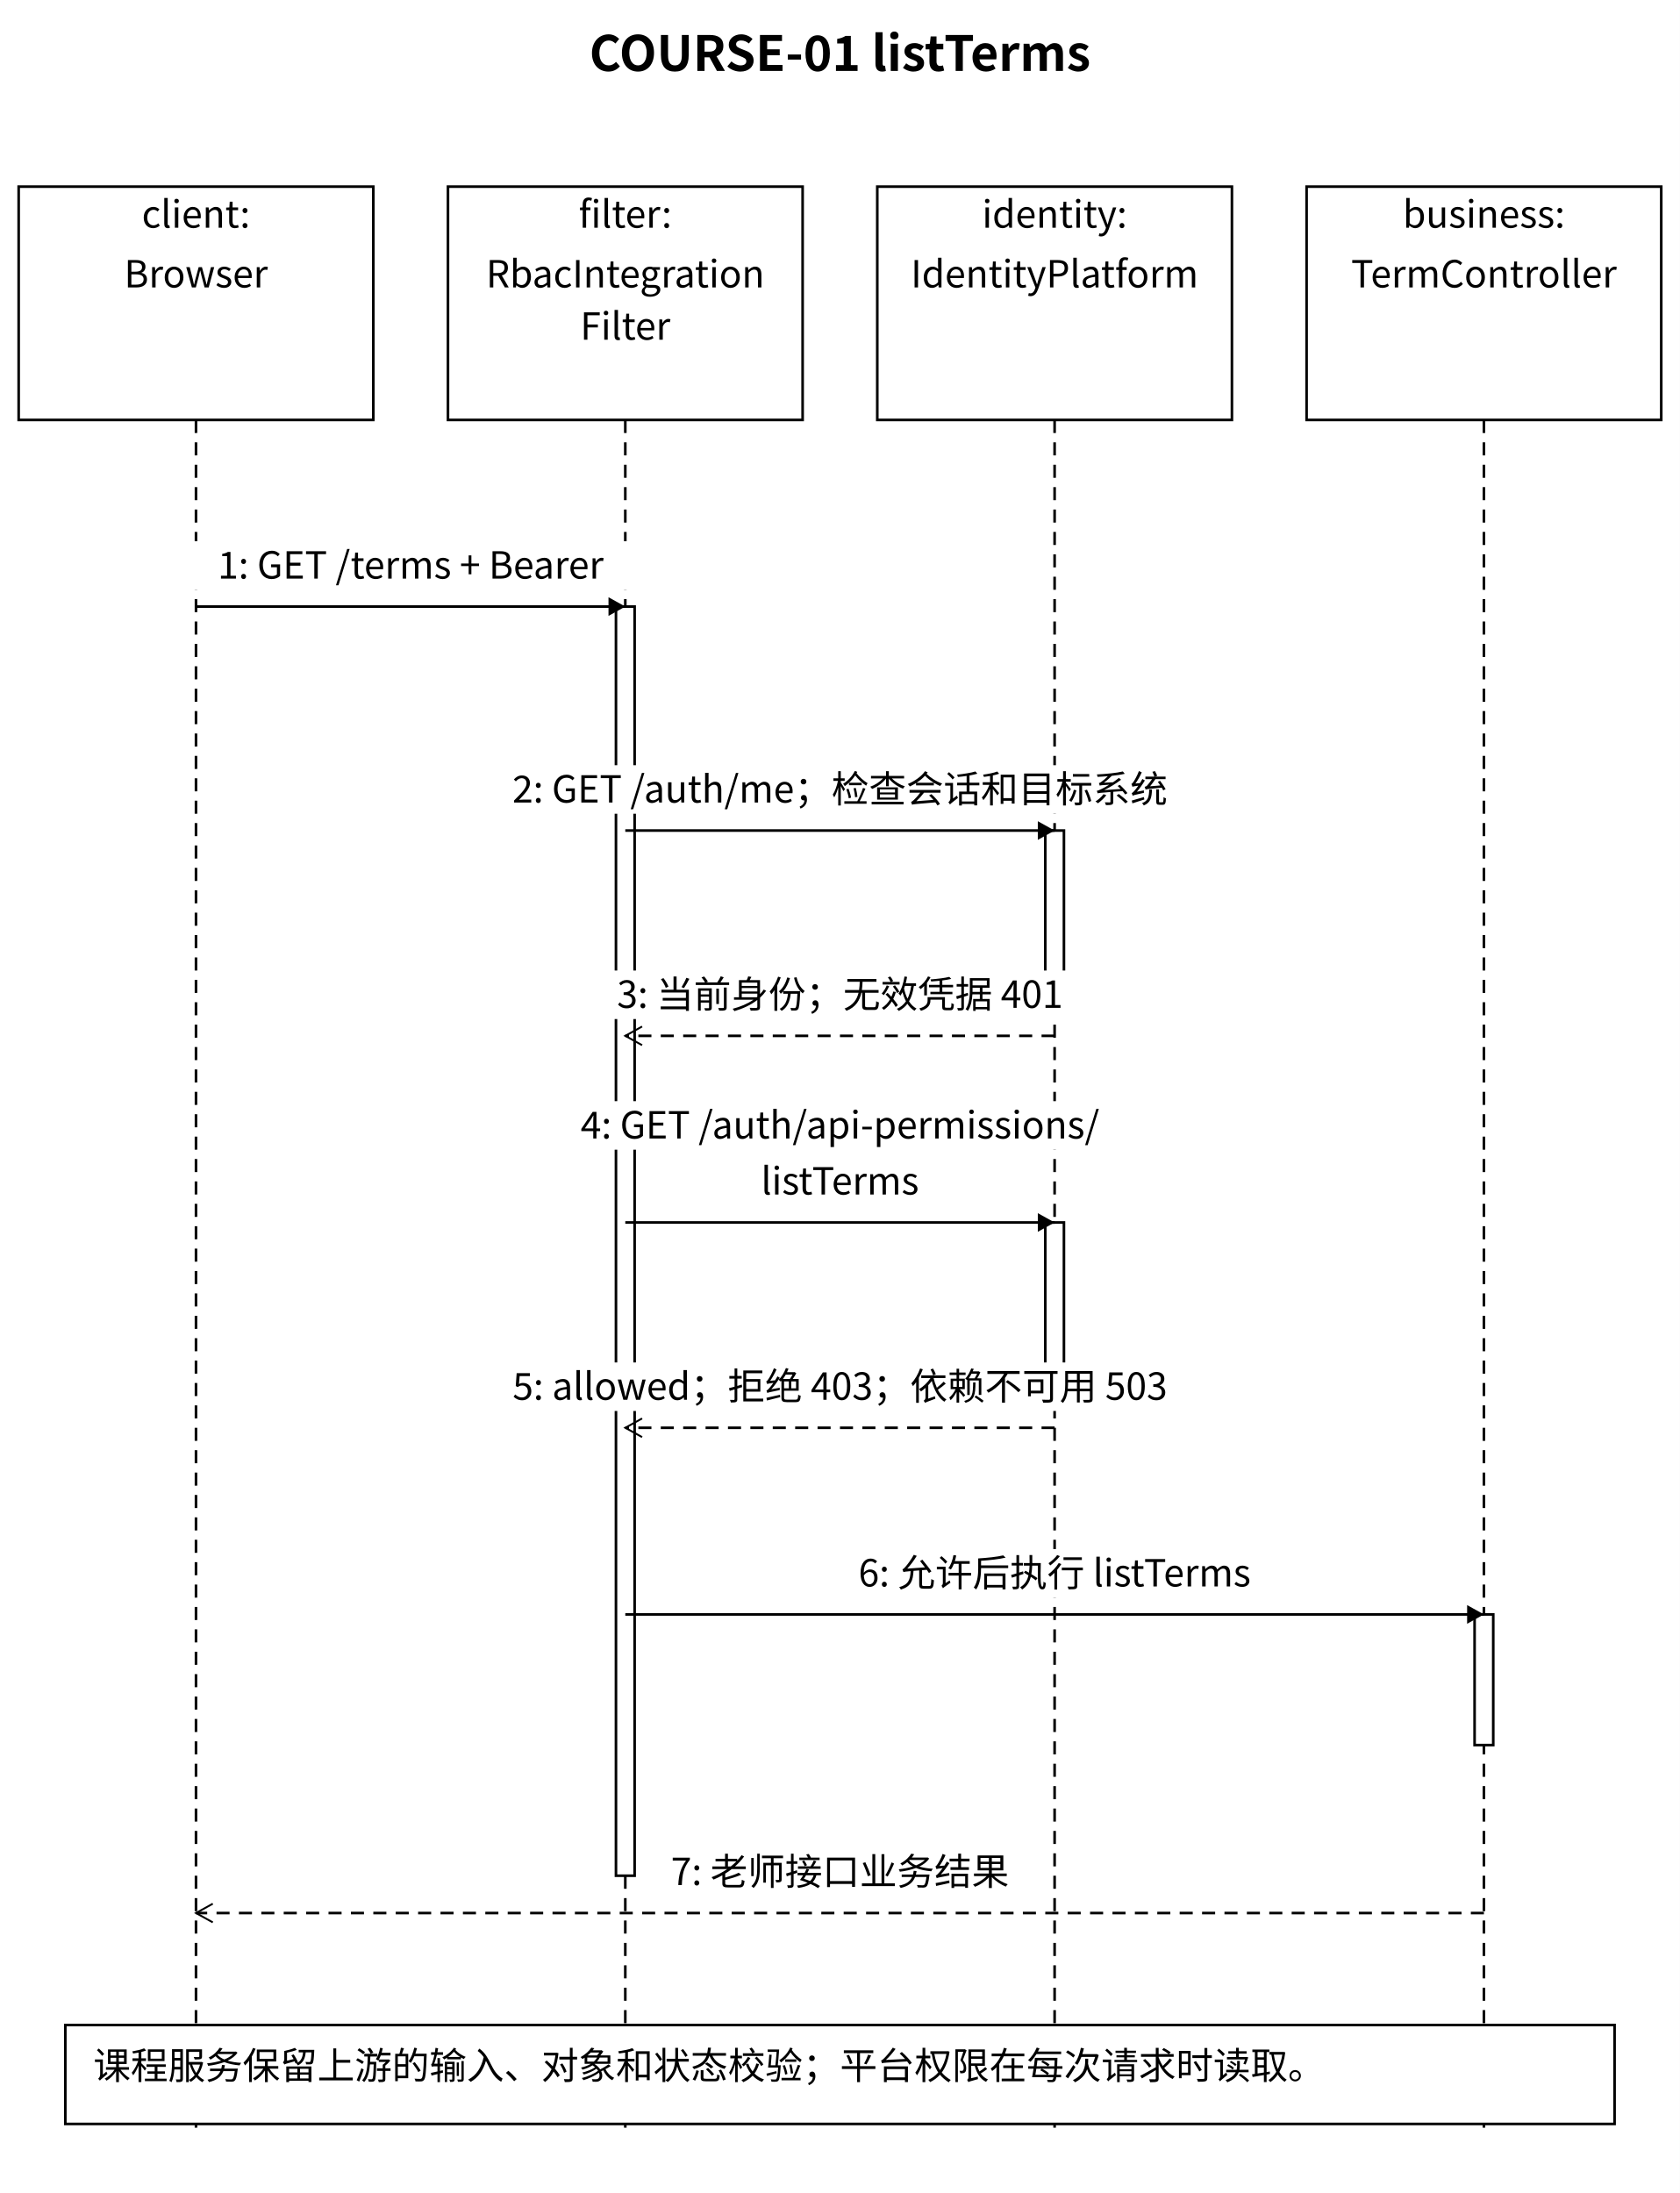
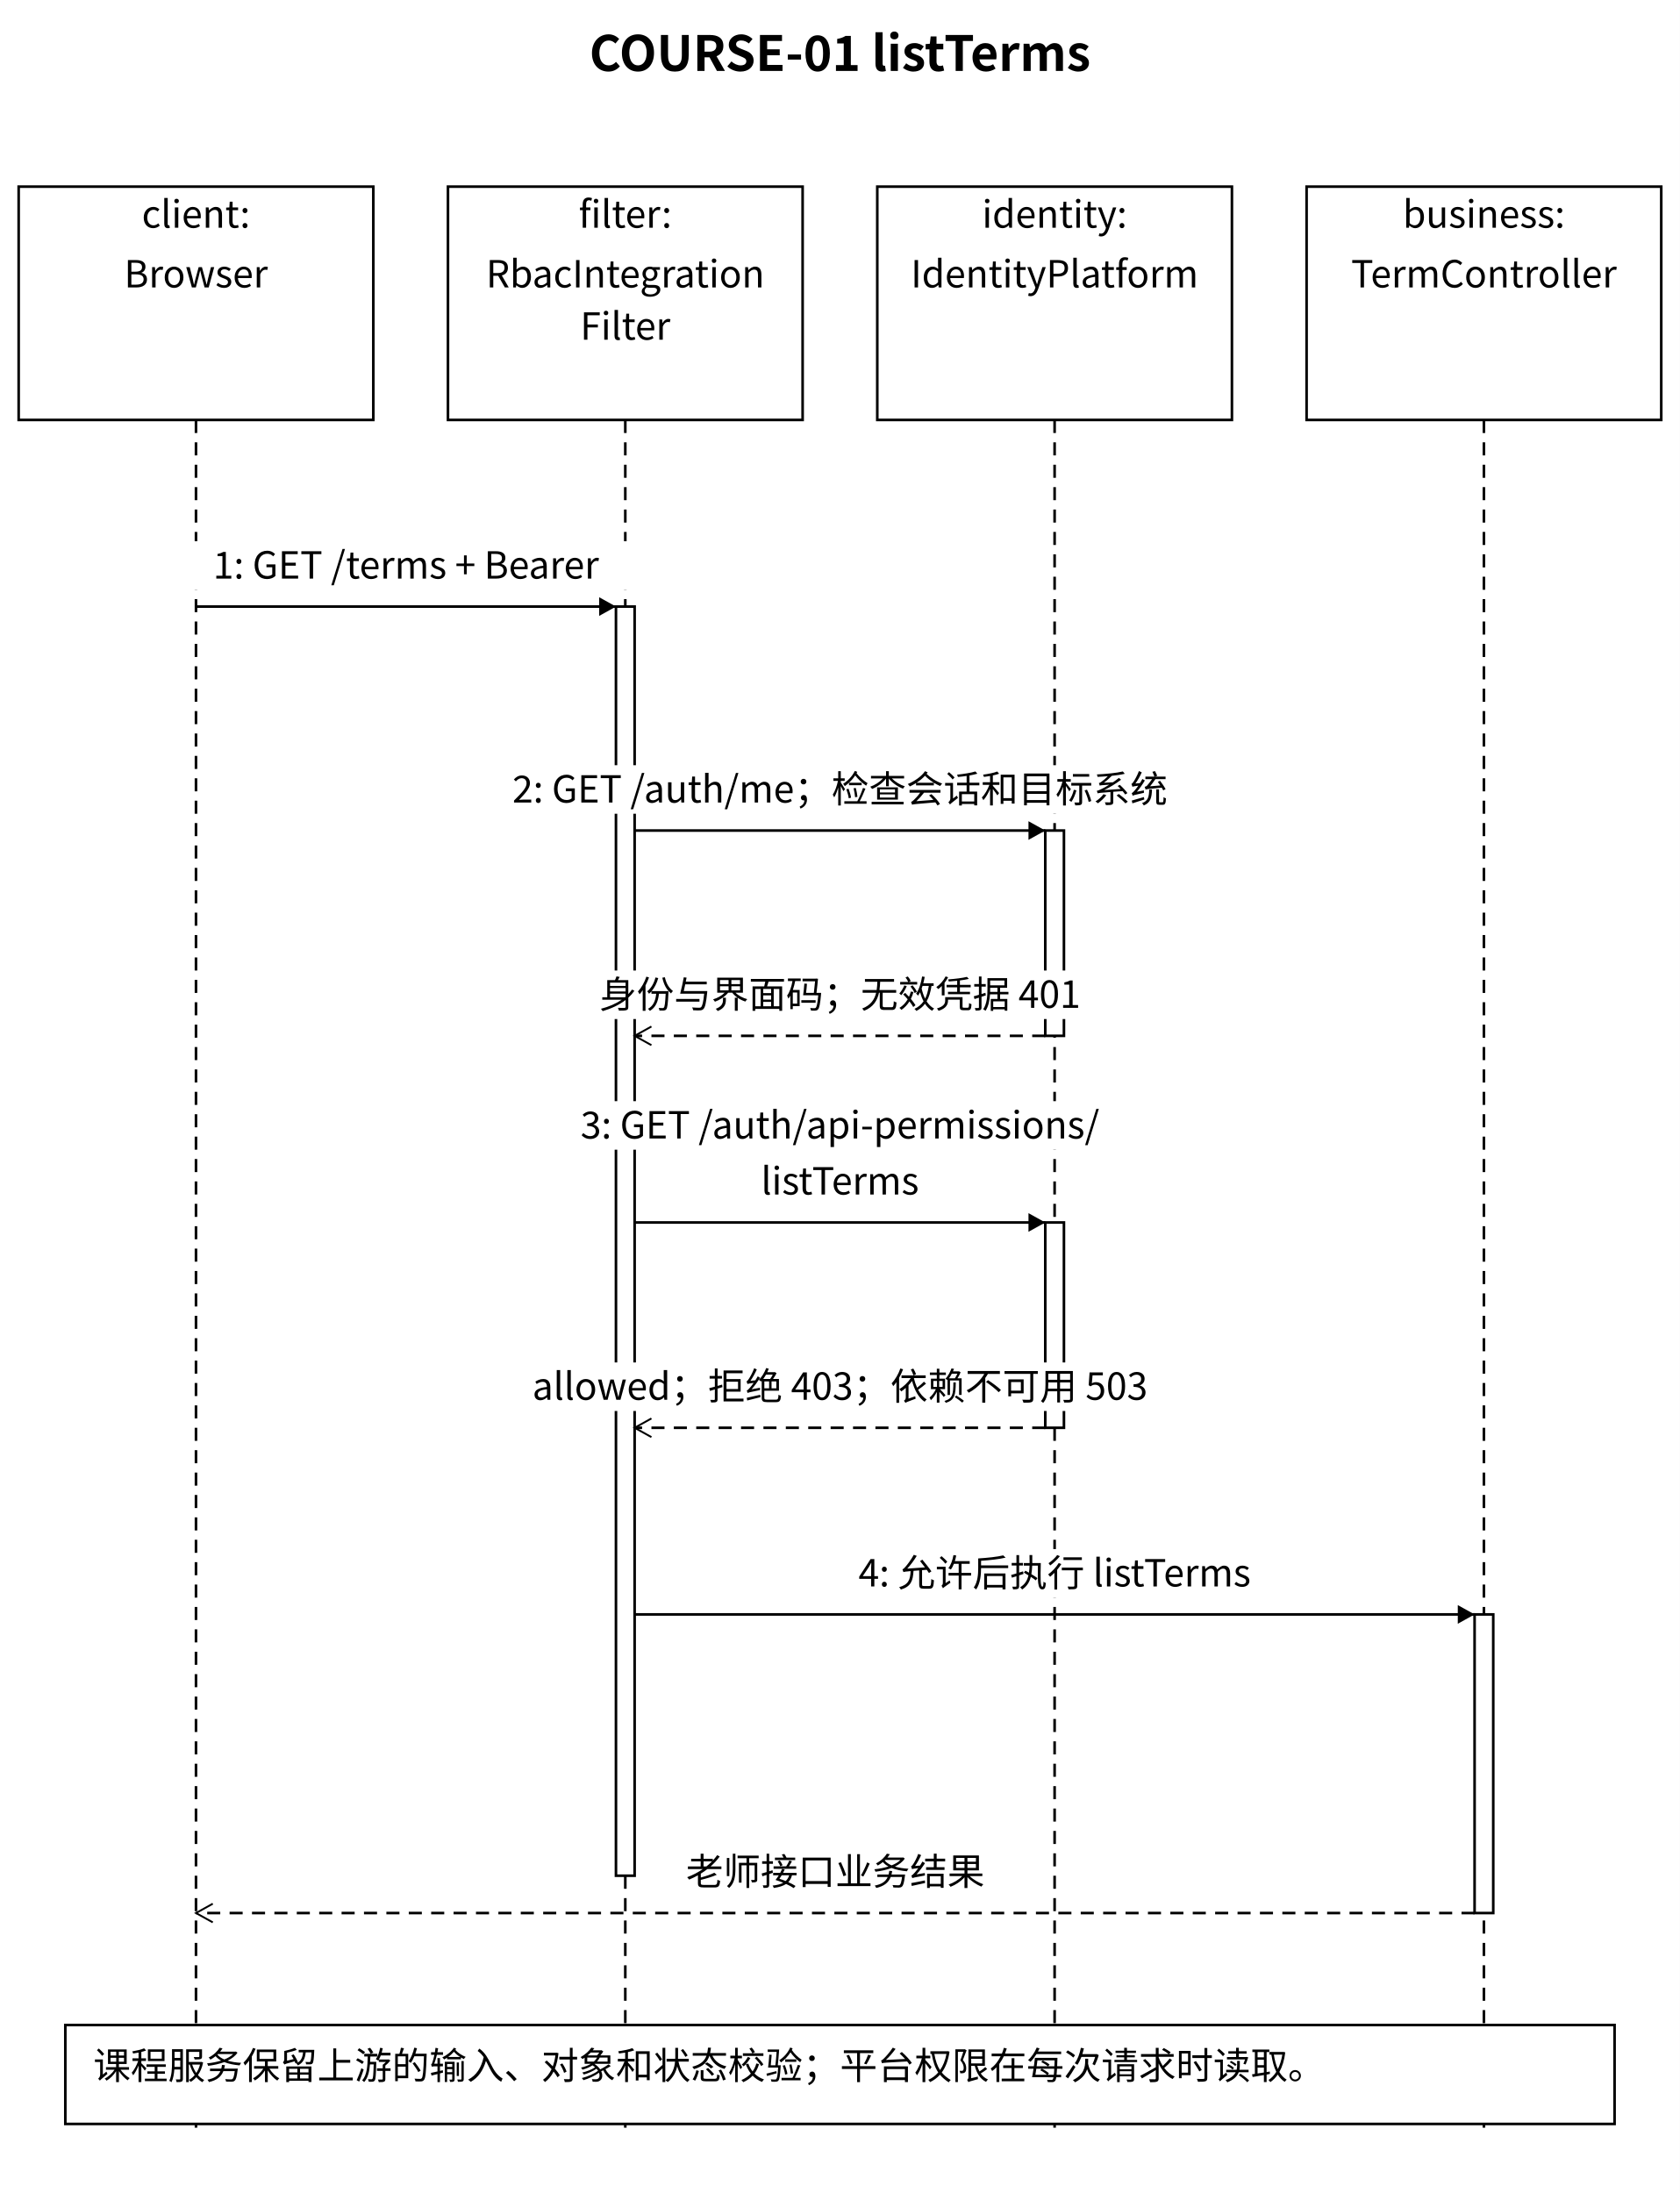
<svg xmlns="http://www.w3.org/2000/svg" width="900" height="1175" viewBox="0 0 900 1175">
  <style>text{font-family:'PingFang SC','Microsoft YaHei','Noto Sans CJK SC',system-ui,sans-serif;fill:black}</style>
  <defs>
    <marker id="open" markerWidth="12" markerHeight="12" refX="10" refY="6" orient="auto" markerUnits="userSpaceOnUse">
      <path d="M1,1 L10,6 L1,11" fill="none" stroke="black" />
    </marker>
    <marker id="filled" markerWidth="12" markerHeight="12" refX="10" refY="6" orient="auto" markerUnits="userSpaceOnUse">
      <path d="M1,1 L10,6 L1,11 Z" fill="black" />
    </marker>
    <marker id="triangle" markerWidth="16" markerHeight="16" refX="14" refY="8" orient="auto" markerUnits="userSpaceOnUse">
      <path d="M1,1 L14,8 L1,15 Z" fill="white" stroke="black" />
    </marker>
  </defs>
  <rect width="100%" height="100%" fill="white" />
  <text x="450.0" y="38" font-size="26" text-anchor="middle" font-weight="600">COURSE-01 listTerms</text>
  <rect x="10" y="100" width="190" height="125" rx="0" fill="white" stroke="black" stroke-width="1.4" />
  <text x="105" y="122" font-size="20" text-anchor="middle" font-weight="400">client:</text>
  <text x="105" y="154" font-size="20" text-anchor="middle" font-weight="400">Browser</text>
  <path d="M 105,225 L 105,1140" fill="none" stroke="black" stroke-width="1.4" stroke-dasharray="7 5" />
  <rect x="240" y="100" width="190" height="125" rx="0" fill="white" stroke="black" stroke-width="1.4" />
  <text x="335" y="122" font-size="20" text-anchor="middle" font-weight="400">filter:</text>
  <text x="335" y="154" font-size="20" text-anchor="middle" font-weight="400">RbacIntegration</text>
  <text x="335" y="182" font-size="20" text-anchor="middle" font-weight="400">Filter</text>
  <path d="M 335,225 L 335,1140" fill="none" stroke="black" stroke-width="1.4" stroke-dasharray="7 5" />
  <rect x="470" y="100" width="190" height="125" rx="0" fill="white" stroke="black" stroke-width="1.4" />
  <text x="565" y="122" font-size="20" text-anchor="middle" font-weight="400">identity:</text>
  <text x="565" y="154" font-size="20" text-anchor="middle" font-weight="400">IdentityPlatform</text>
  <path d="M 565,225 L 565,1140" fill="none" stroke="black" stroke-width="1.4" stroke-dasharray="7 5" />
  <rect x="700" y="100" width="190" height="125" rx="0" fill="white" stroke="black" stroke-width="1.4" />
  <text x="795" y="122" font-size="20" text-anchor="middle" font-weight="400">business:</text>
  <text x="795" y="154" font-size="20" text-anchor="middle" font-weight="400">TermController</text>
  <path d="M 795,225 L 795,1140" fill="none" stroke="black" stroke-width="1.4" stroke-dasharray="7 5" />
  <rect x="330" y="325" width="10" height="680" rx="0" fill="white" stroke="black" stroke-width="1.4" />
-   <path d="M 105,325 L 335,325" fill="none" stroke="black" stroke-width="1.4" marker-end="url(#filled)" />
-   <rect x="89.6" y="290" width="260.8" height="26" fill="white" />
-   <text x="220.0" y="310" font-size="20" text-anchor="middle" font-weight="400">1: GET /terms + Bearer</text>
-   <rect x="560" y="445" width="10" height="90" rx="0" fill="white" stroke="black" stroke-width="1.4" />
-   <path d="M 335,445 L 565,445" fill="none" stroke="black" stroke-width="1.4" marker-end="url(#filled)" />
+   <path d="M 105,325 L 330,325" fill="none" stroke="black" stroke-width="1.4" marker-end="url(#filled)" />
+   <rect x="87.1" y="290" width="260.8" height="26" fill="white" />
+   <text x="217.5" y="310" font-size="20" text-anchor="middle" font-weight="400">1: GET /terms + Bearer</text>
+   <rect x="560" y="445" width="10" height="110" rx="0" fill="white" stroke="black" stroke-width="1.4" />
+   <path d="M 340,445 L 560,445" fill="none" stroke="black" stroke-width="1.4" marker-end="url(#filled)" />
  <rect x="259.5" y="410" width="381.0" height="26" fill="white" />
  <text x="450.0" y="430" font-size="20" text-anchor="middle" font-weight="400">2: GET /auth/me；检查会话和目标系统</text>
-   <path d="M 565,555 L 335,555" fill="none" stroke="black" stroke-width="1.4" stroke-dasharray="7 5" marker-end="url(#open)" />
-   <rect x="315.1" y="520" width="269.8" height="26" fill="white" />
-   <text x="450.0" y="540" font-size="20" text-anchor="middle" font-weight="400">3: 当前身份；无效凭据 401</text>
-   <rect x="560" y="655" width="10" height="90" rx="0" fill="white" stroke="black" stroke-width="1.4" />
-   <path d="M 335,655 L 565,655" fill="none" stroke="black" stroke-width="1.4" marker-end="url(#filled)" />
+   <path d="M 560,555 L 340,555" fill="none" stroke="black" stroke-width="1.4" stroke-dasharray="7 5" marker-end="url(#open)" />
+   <rect x="312.2" y="520" width="275.6" height="26" fill="white" />
+   <text x="450.0" y="540" font-size="20" text-anchor="middle" font-weight="400">身份与界面码；无效凭据 401</text>
+   <rect x="560" y="655" width="10" height="110" rx="0" fill="white" stroke="black" stroke-width="1.4" />
+   <path d="M 340,655 L 560,655" fill="none" stroke="black" stroke-width="1.4" marker-end="url(#filled)" />
  <rect x="279.7" y="590" width="340.6" height="26" fill="white" />
-   <text x="450.0" y="610" font-size="20" text-anchor="middle" font-weight="400">4: GET /auth/api-permissions/</text>
+   <text x="450.0" y="610" font-size="20" text-anchor="middle" font-weight="400">3: GET /auth/api-permissions/</text>
  <rect x="393.7" y="620" width="112.6" height="26" fill="white" />
  <text x="450.0" y="640" font-size="20" text-anchor="middle" font-weight="400">listTerms</text>
-   <path d="M 565,765 L 335,765" fill="none" stroke="black" stroke-width="1.4" stroke-dasharray="7 5" marker-end="url(#open)" />
-   <rect x="252.4" y="730" width="395.2" height="26" fill="white" />
-   <text x="450.0" y="750" font-size="20" text-anchor="middle" font-weight="400">5: allowed；拒绝 403；依赖不可用 503</text>
-   <rect x="790" y="865" width="10" height="70" rx="0" fill="white" stroke="black" stroke-width="1.4" />
-   <path d="M 335,865 L 795,865" fill="none" stroke="black" stroke-width="1.4" marker-end="url(#filled)" />
+   <path d="M 560,765 L 340,765" fill="none" stroke="black" stroke-width="1.4" stroke-dasharray="7 5" marker-end="url(#open)" />
+   <rect x="269.5" y="730" width="361.0" height="26" fill="white" />
+   <text x="450.0" y="750" font-size="20" text-anchor="middle" font-weight="400">allowed；拒绝 403；依赖不可用 503</text>
+   <rect x="790" y="865" width="10" height="160" rx="0" fill="white" stroke="black" stroke-width="1.4" />
+   <path d="M 340,865 L 790,865" fill="none" stroke="black" stroke-width="1.4" marker-end="url(#filled)" />
  <rect x="435.9" y="830" width="258.2" height="26" fill="white" />
-   <text x="565.0" y="850" font-size="20" text-anchor="middle" font-weight="400">6: 允许后执行 listTerms</text>
-   <path d="M 795,1025 L 105,1025" fill="none" stroke="black" stroke-width="1.4" stroke-dasharray="7 5" marker-end="url(#open)" />
-   <rect x="347.9" y="990" width="204.2" height="26" fill="white" />
-   <text x="450.0" y="1010" font-size="20" text-anchor="middle" font-weight="400">7: 老师接口业务结果</text>
+   <text x="565.0" y="850" font-size="20" text-anchor="middle" font-weight="400">4: 允许后执行 listTerms</text>
+   <path d="M 790,1025 L 105,1025" fill="none" stroke="black" stroke-width="1.4" stroke-dasharray="7 5" marker-end="url(#open)" />
+   <rect x="362.5" y="990" width="170" height="26" fill="white" />
+   <text x="447.5" y="1010" font-size="20" text-anchor="middle" font-weight="400">老师接口业务结果</text>
  <rect x="35" y="1085" width="830" height="53" rx="0" fill="white" stroke="black" stroke-width="1.4" />
  <text x="50" y="1114" font-size="20" text-anchor="start" font-weight="400">课程服务保留上游的输入、对象和状态校验；平台权限在每次请求时读取。</text>
</svg>
